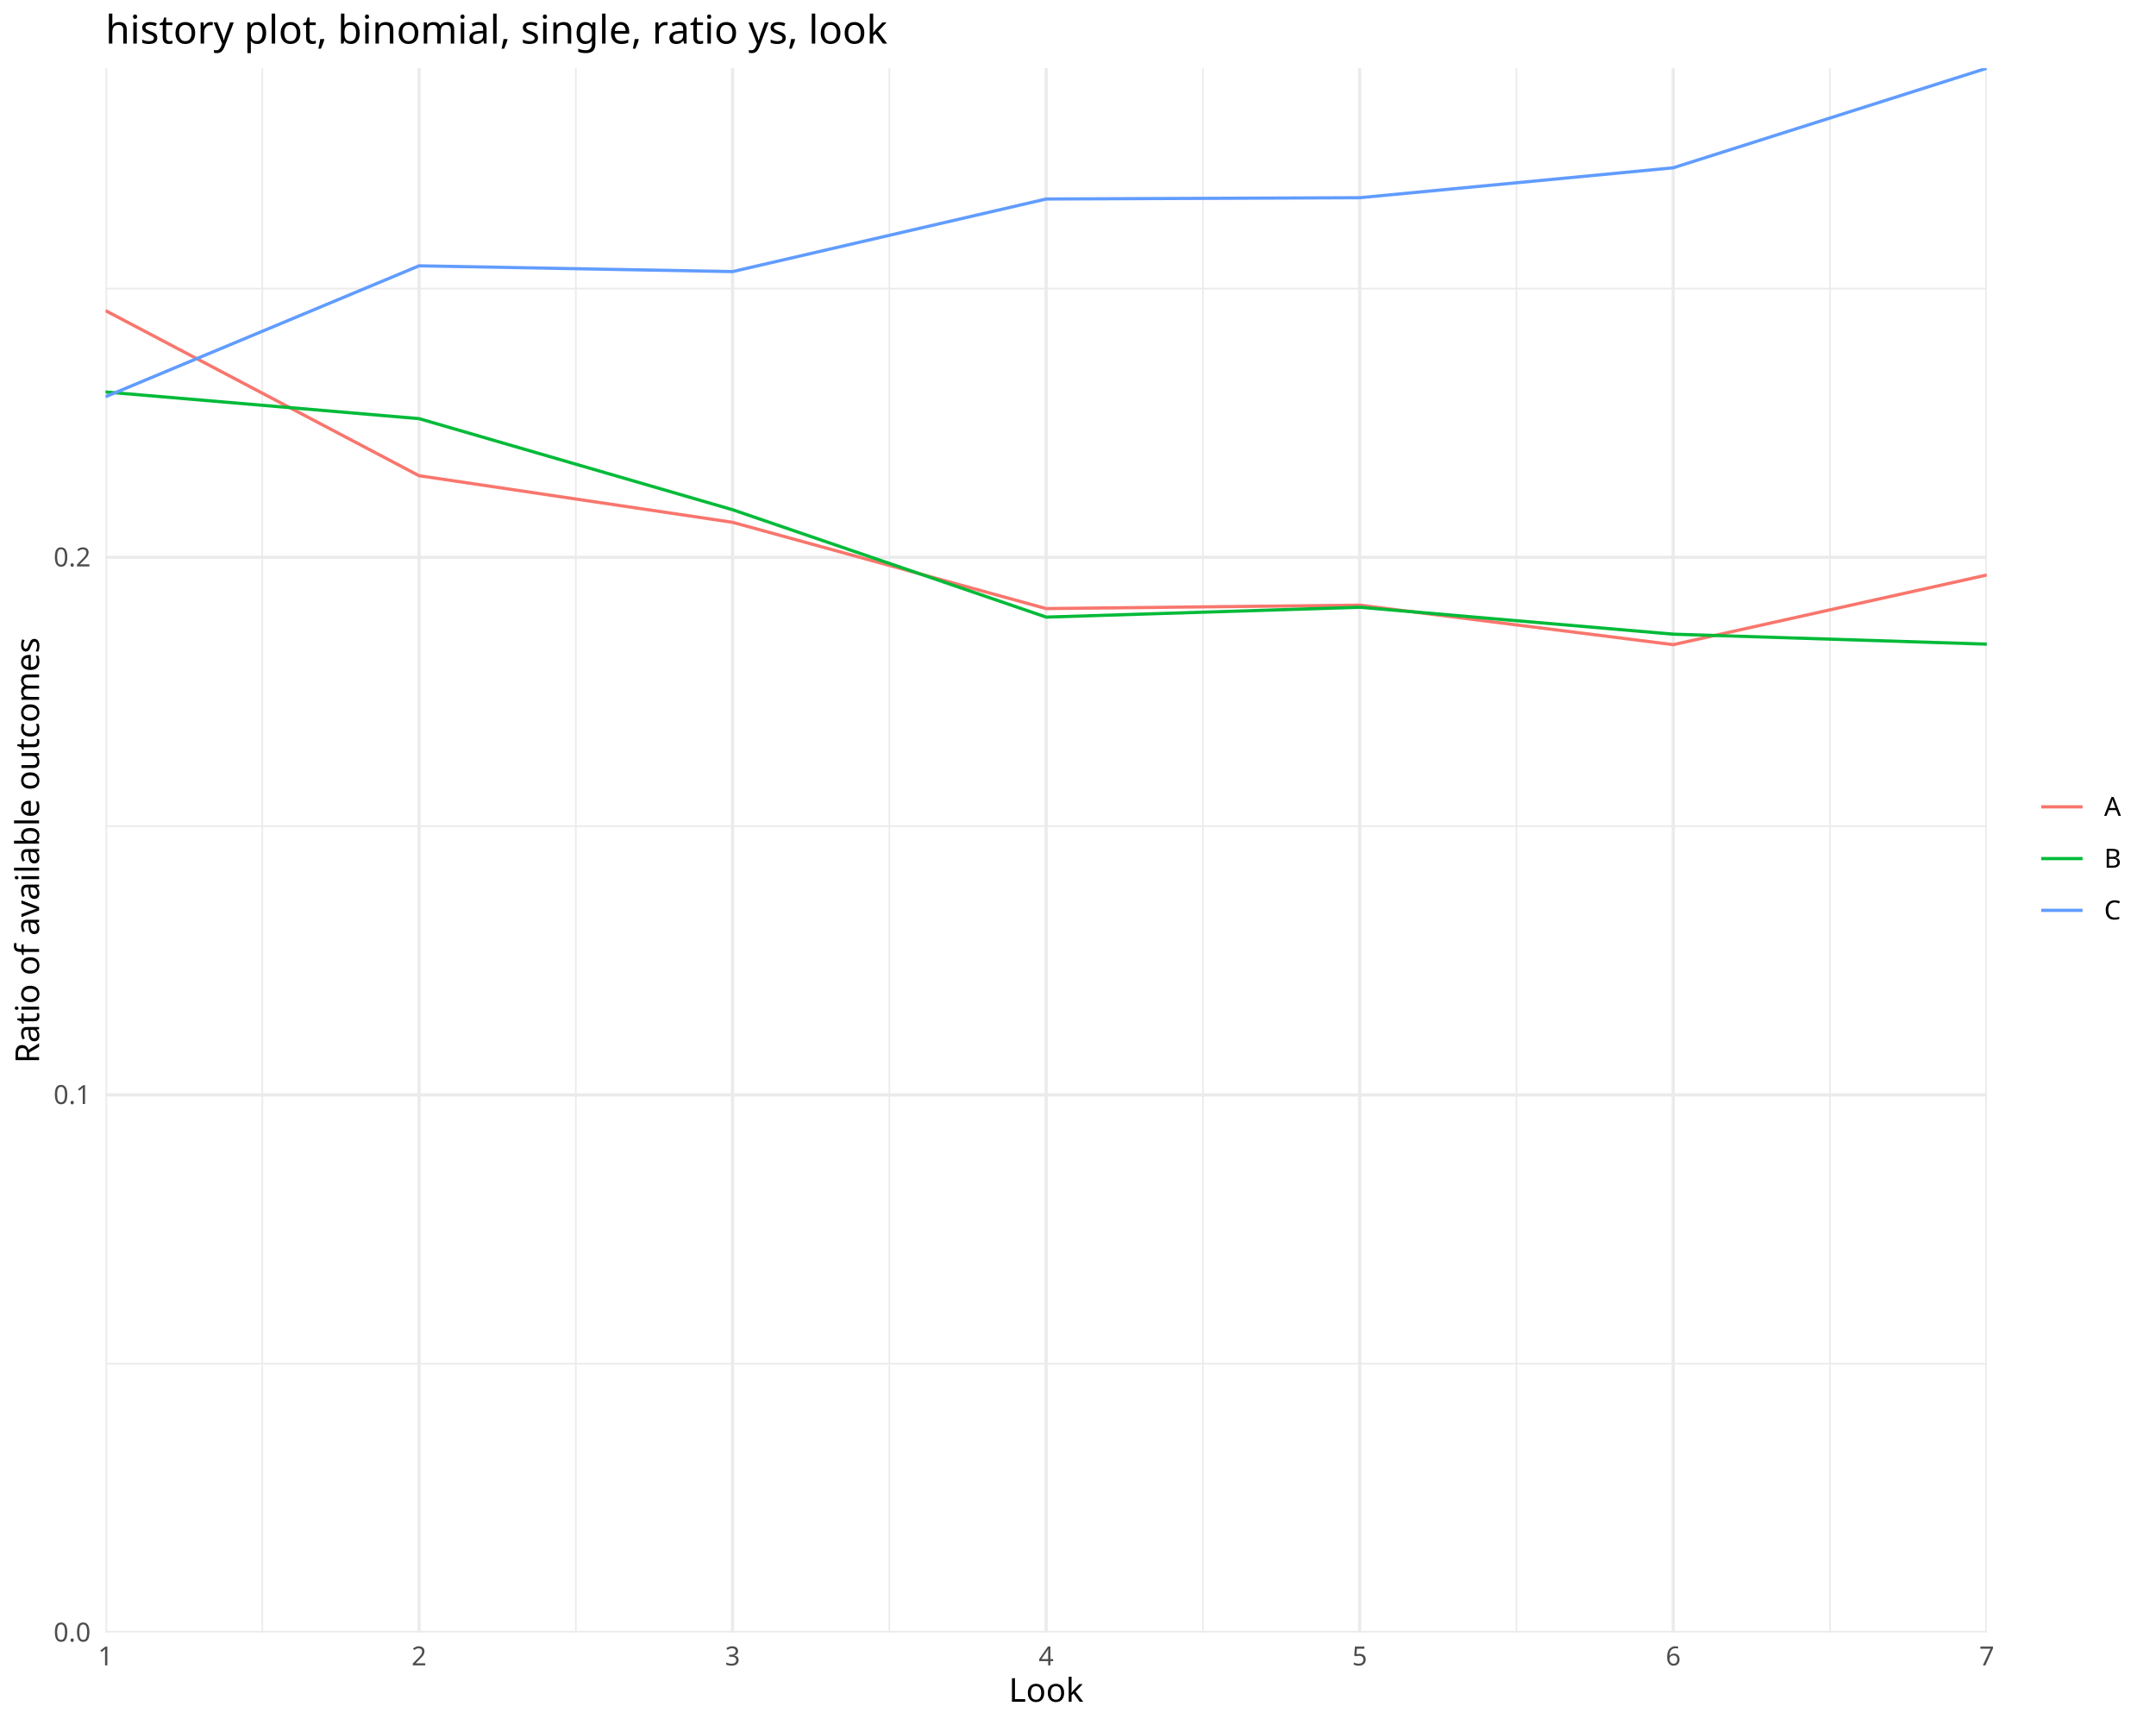
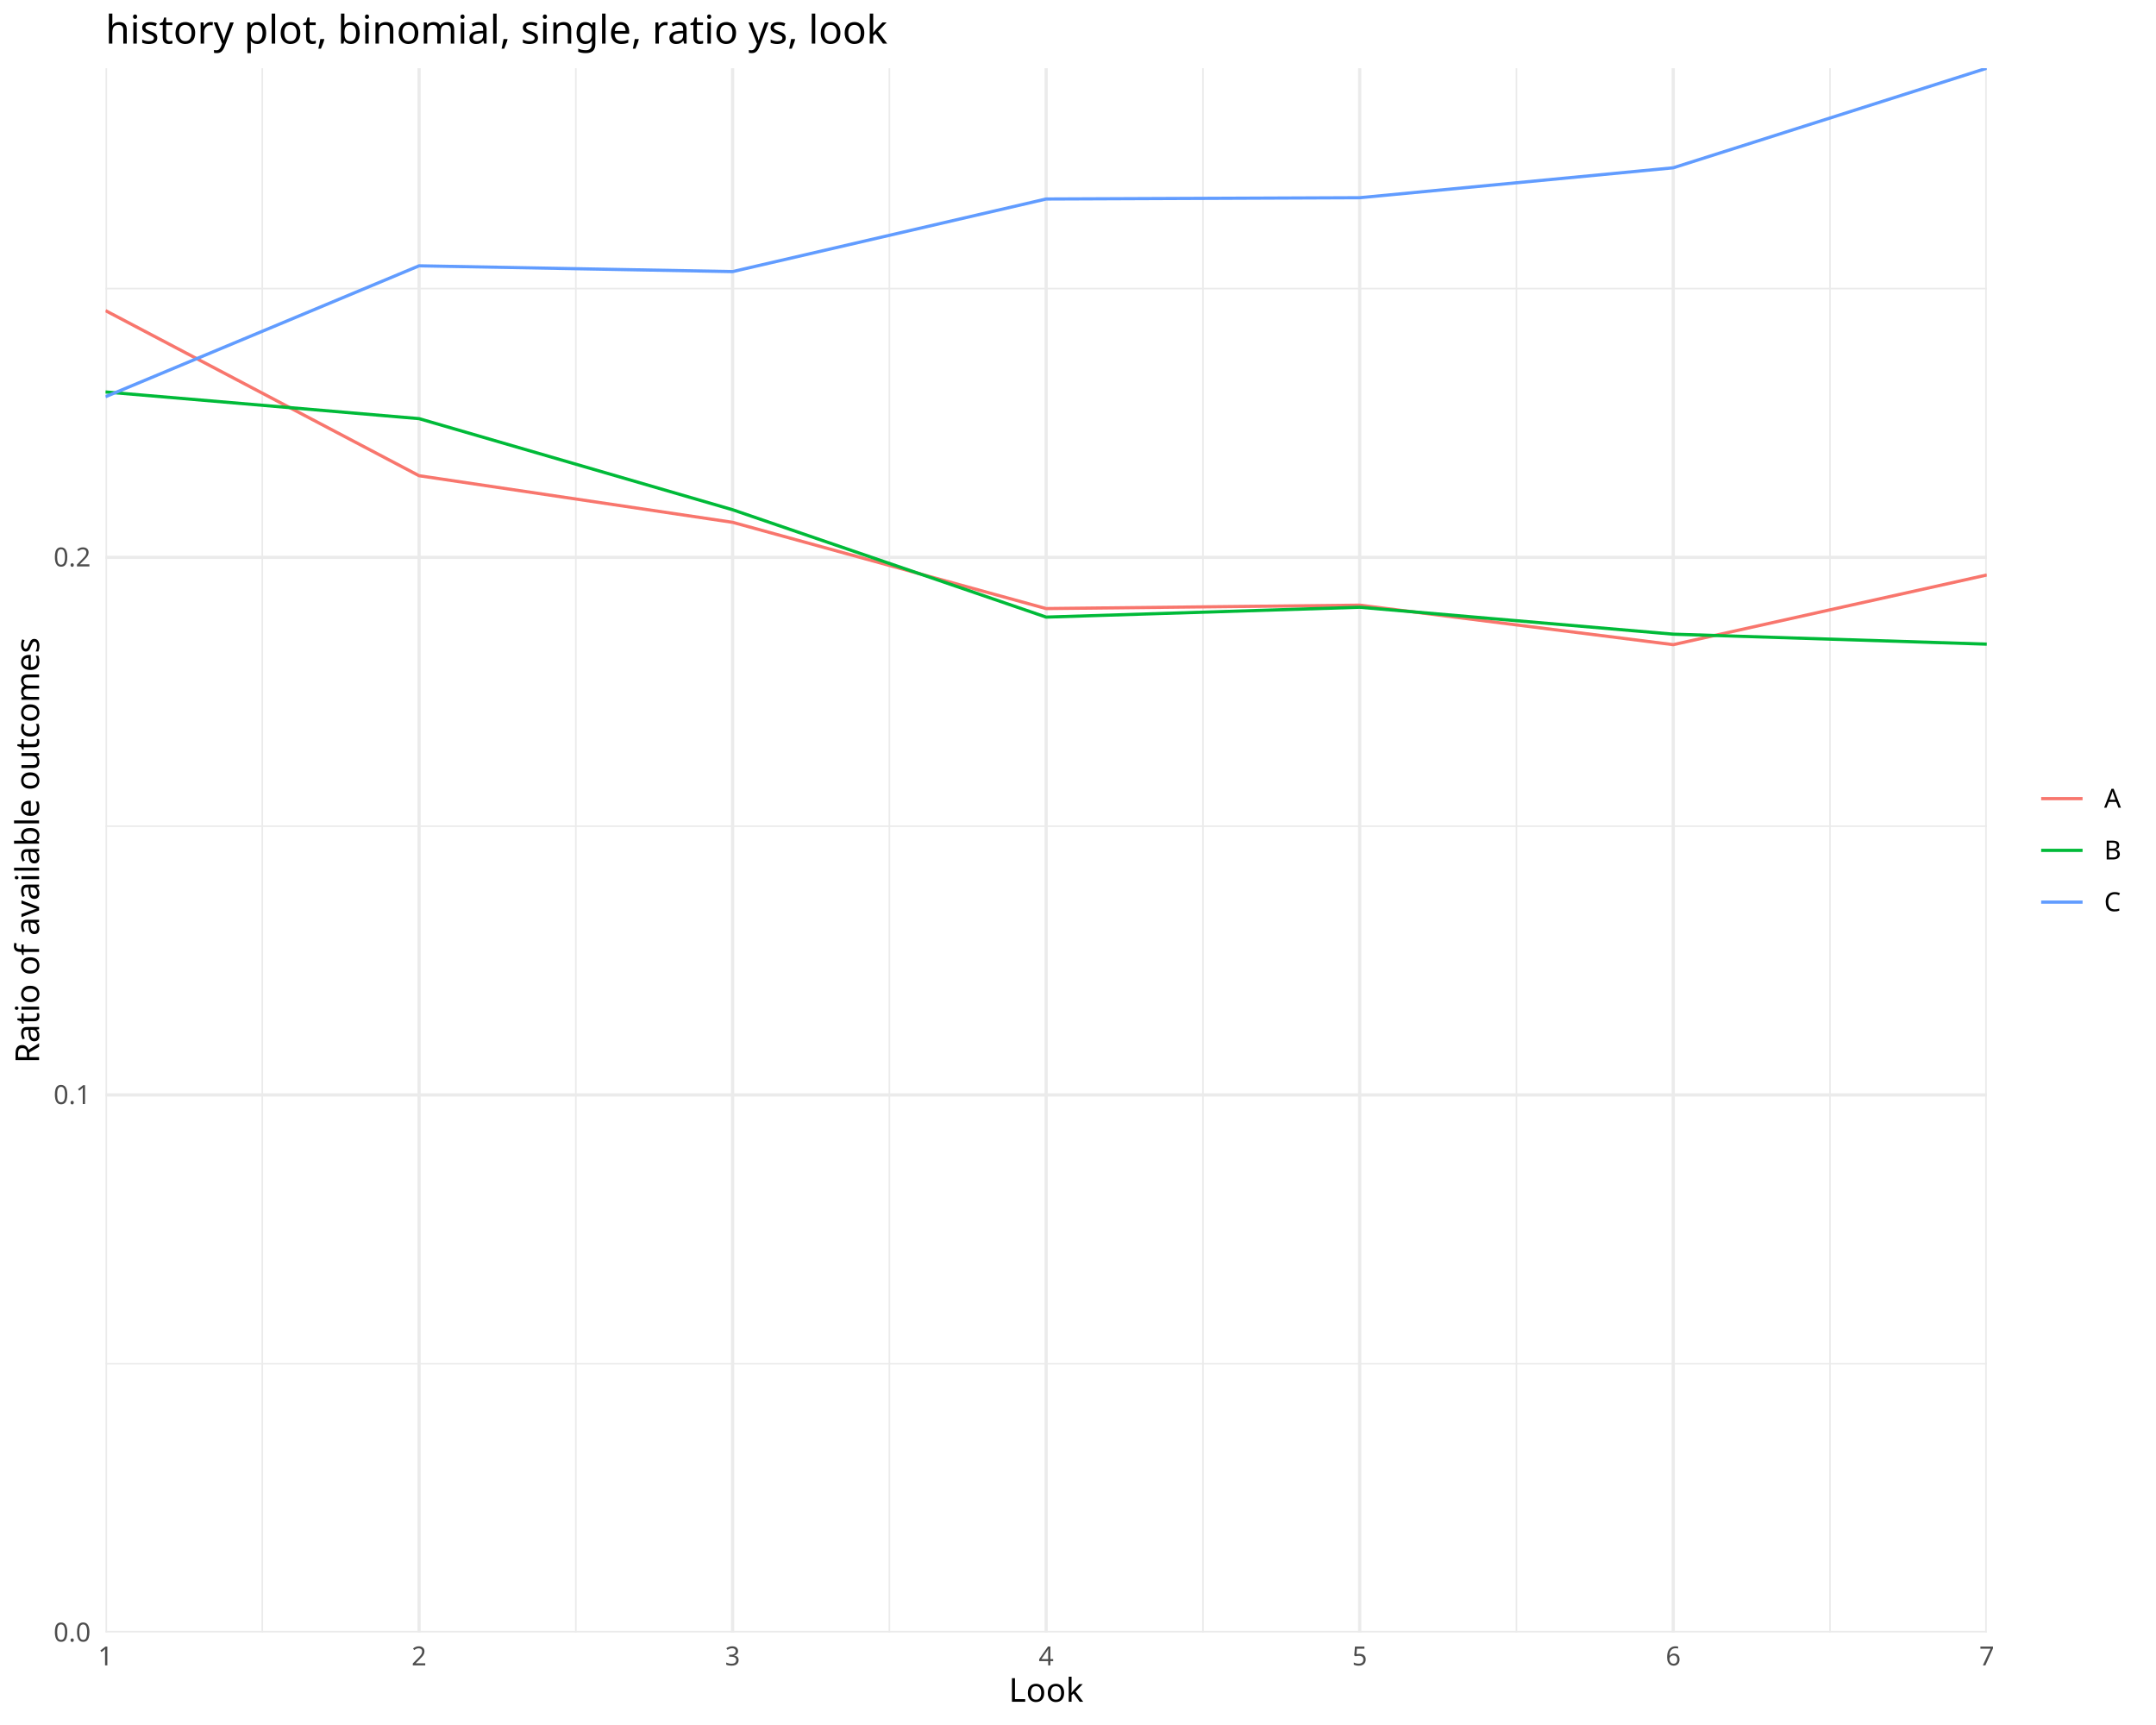
<svg xmlns="http://www.w3.org/2000/svg" class="svglite" data-engine-version="2.0" width="720.00pt" height="576.00pt" viewBox="0 0 720.00 576.00">
  <defs>
    <style type="text/css">
    .svglite line, .svglite polyline, .svglite polygon, .svglite path, .svglite rect, .svglite circle {
      fill: none;
      stroke: #000000;
      stroke-linecap: round;
      stroke-linejoin: round;
      stroke-miterlimit: 10.00;
    }
  </style>
  </defs>
  <rect width="100%" height="100%" style="stroke: none; fill: #FFFFFF;" />
  <defs>
    <clipPath id="cpMC4wMHw3MjAuMDB8MC4wMHw1NzYuMDA=">
      <rect x="0.00" y="0.00" width="720.00" height="576.00" />
    </clipPath>
  </defs>
  <g clip-path="url(#cpMC4wMHw3MjAuMDB8MC4wMHw1NzYuMDA=)">
</g>
  <defs>
    <clipPath id="cpMzUuMjR8NjYzLjQ5fDIyLjc4fDU0NS4xMQ==">
      <rect x="35.24" y="22.78" width="628.25" height="522.33" />
    </clipPath>
  </defs>
  <g clip-path="url(#cpMzUuMjR8NjYzLjQ5fDIyLjc4fDU0NS4xMQ==)">
    <polyline points="35.24,455.36 663.49,455.36 " style="stroke-width: 0.53; stroke: #EBEBEB; stroke-linecap: butt;" />
    <polyline points="35.24,275.86 663.49,275.86 " style="stroke-width: 0.53; stroke: #EBEBEB; stroke-linecap: butt;" />
    <polyline points="35.24,96.37 663.49,96.37 " style="stroke-width: 0.53; stroke: #EBEBEB; stroke-linecap: butt;" />
    <polyline points="87.59,545.11 87.59,22.78 " style="stroke-width: 0.53; stroke: #EBEBEB; stroke-linecap: butt;" />
    <polyline points="192.30,545.11 192.30,22.78 " style="stroke-width: 0.53; stroke: #EBEBEB; stroke-linecap: butt;" />
    <polyline points="297.01,545.11 297.01,22.78 " style="stroke-width: 0.53; stroke: #EBEBEB; stroke-linecap: butt;" />
    <polyline points="401.72,545.11 401.72,22.78 " style="stroke-width: 0.53; stroke: #EBEBEB; stroke-linecap: butt;" />
    <polyline points="506.42,545.11 506.42,22.78 " style="stroke-width: 0.53; stroke: #EBEBEB; stroke-linecap: butt;" />
    <polyline points="611.13,545.11 611.13,22.78 " style="stroke-width: 0.53; stroke: #EBEBEB; stroke-linecap: butt;" />
    <polyline points="35.24,545.11 663.49,545.11 " style="stroke-width: 1.07; stroke: #EBEBEB; stroke-linecap: butt;" />
    <polyline points="35.24,365.61 663.49,365.61 " style="stroke-width: 1.07; stroke: #EBEBEB; stroke-linecap: butt;" />
    <polyline points="35.24,186.11 663.49,186.11 " style="stroke-width: 1.07; stroke: #EBEBEB; stroke-linecap: butt;" />
    <polyline points="35.24,545.11 35.24,22.78 " style="stroke-width: 1.07; stroke: #EBEBEB; stroke-linecap: butt;" />
    <polyline points="139.95,545.11 139.95,22.78 " style="stroke-width: 1.07; stroke: #EBEBEB; stroke-linecap: butt;" />
    <polyline points="244.65,545.11 244.65,22.78 " style="stroke-width: 1.07; stroke: #EBEBEB; stroke-linecap: butt;" />
    <polyline points="349.36,545.11 349.36,22.78 " style="stroke-width: 1.07; stroke: #EBEBEB; stroke-linecap: butt;" />
    <polyline points="454.07,545.11 454.07,22.78 " style="stroke-width: 1.07; stroke: #EBEBEB; stroke-linecap: butt;" />
    <polyline points="558.78,545.11 558.78,22.78 " style="stroke-width: 1.07; stroke: #EBEBEB; stroke-linecap: butt;" />
    <polyline points="663.49,545.11 663.49,22.78 " style="stroke-width: 1.07; stroke: #EBEBEB; stroke-linecap: butt;" />
    <polyline points="35.24,103.72 139.95,158.85 244.65,174.41 349.36,203.21 454.07,202.07 558.78,215.26 663.49,192.00 " style="stroke-width: 1.07; stroke: #F8766D; stroke-linecap: butt;" />
    <polyline points="35.24,130.88 139.95,139.79 244.65,170.21 349.36,206.06 454.07,202.77 558.78,211.76 663.49,215.09 " style="stroke-width: 1.07; stroke: #00BA38; stroke-linecap: butt;" />
    <polyline points="35.24,132.47 139.95,88.76 244.65,90.69 349.36,66.45 454.07,66.02 558.78,56.03 663.49,22.78 " style="stroke-width: 1.07; stroke: #619CFF; stroke-linecap: butt;" />
  </g>
  <g clip-path="url(#cpMC4wMHw3MjAuMDB8MC4wMHw1NzYuMDA=)">
    <text x="30.31" y="548.14" text-anchor="end" style="font-size: 8.80px; fill: #4D4D4D; font-family: sans;" textLength="12.23px" lengthAdjust="spacingAndGlyphs">0.0</text>
    <text x="30.31" y="368.64" text-anchor="end" style="font-size: 8.80px; fill: #4D4D4D; font-family: sans;" textLength="12.23px" lengthAdjust="spacingAndGlyphs">0.1</text>
    <text x="30.31" y="189.14" text-anchor="end" style="font-size: 8.80px; fill: #4D4D4D; font-family: sans;" textLength="12.23px" lengthAdjust="spacingAndGlyphs">0.2</text>
    <text x="35.24" y="556.10" text-anchor="middle" style="font-size: 8.80px; fill: #4D4D4D; font-family: sans;" textLength="4.89px" lengthAdjust="spacingAndGlyphs">1</text>
    <text x="139.95" y="556.10" text-anchor="middle" style="font-size: 8.80px; fill: #4D4D4D; font-family: sans;" textLength="4.89px" lengthAdjust="spacingAndGlyphs">2</text>
    <text x="244.65" y="556.10" text-anchor="middle" style="font-size: 8.80px; fill: #4D4D4D; font-family: sans;" textLength="4.89px" lengthAdjust="spacingAndGlyphs">3</text>
    <text x="349.36" y="556.10" text-anchor="middle" style="font-size: 8.80px; fill: #4D4D4D; font-family: sans;" textLength="4.89px" lengthAdjust="spacingAndGlyphs">4</text>
    <text x="454.07" y="556.10" text-anchor="middle" style="font-size: 8.80px; fill: #4D4D4D; font-family: sans;" textLength="4.89px" lengthAdjust="spacingAndGlyphs">5</text>
    <text x="558.78" y="556.10" text-anchor="middle" style="font-size: 8.80px; fill: #4D4D4D; font-family: sans;" textLength="4.89px" lengthAdjust="spacingAndGlyphs">6</text>
    <text x="663.49" y="556.10" text-anchor="middle" style="font-size: 8.80px; fill: #4D4D4D; font-family: sans;" textLength="4.89px" lengthAdjust="spacingAndGlyphs">7</text>
    <text x="349.36" y="568.24" text-anchor="middle" style="font-size: 11.00px; font-family: sans;" textLength="23.86px" lengthAdjust="spacingAndGlyphs">Look</text>
    <text transform="translate(13.05,283.95) rotate(-90)" text-anchor="middle" style="font-size: 11.00px; font-family: sans;" textLength="135.15px" lengthAdjust="spacingAndGlyphs">Ratio of available outcomes</text>
-     <line x1="681.65" y1="269.41" x2="695.48" y2="269.41" style="stroke-width: 1.07; stroke: #F8766D; stroke-linecap: butt;" />
-     <line x1="681.65" y1="286.69" x2="695.48" y2="286.69" style="stroke-width: 1.07; stroke: #00BA38; stroke-linecap: butt;" />
-     <line x1="681.65" y1="303.97" x2="695.48" y2="303.97" style="stroke-width: 1.07; stroke: #619CFF; stroke-linecap: butt;" />
-     <text x="702.68" y="272.44" style="font-size: 8.80px; font-family: sans;" textLength="5.87px" lengthAdjust="spacingAndGlyphs">A</text>
-     <text x="702.68" y="289.72" style="font-size: 8.80px; font-family: sans;" textLength="5.87px" lengthAdjust="spacingAndGlyphs">B</text>
-     <text x="702.68" y="307.00" style="font-size: 8.80px; font-family: sans;" textLength="6.36px" lengthAdjust="spacingAndGlyphs">C</text>
+     <line x1="681.65" y1="266.67" x2="695.48" y2="266.67" style="stroke-width: 1.07; stroke: #F8766D; stroke-linecap: butt;" />
+     <line x1="681.65" y1="283.95" x2="695.48" y2="283.95" style="stroke-width: 1.07; stroke: #00BA38; stroke-linecap: butt;" />
+     <line x1="681.65" y1="301.23" x2="695.48" y2="301.23" style="stroke-width: 1.07; stroke: #619CFF; stroke-linecap: butt;" />
+     <text x="702.68" y="269.70" style="font-size: 8.80px; font-family: sans;" textLength="5.87px" lengthAdjust="spacingAndGlyphs">A</text>
+     <text x="702.68" y="286.98" style="font-size: 8.80px; font-family: sans;" textLength="5.87px" lengthAdjust="spacingAndGlyphs">B</text>
+     <text x="702.68" y="304.26" style="font-size: 8.80px; font-family: sans;" textLength="6.36px" lengthAdjust="spacingAndGlyphs">C</text>
    <text x="35.24" y="14.56" style="font-size: 13.20px; font-family: sans;" textLength="243.60px" lengthAdjust="spacingAndGlyphs">history plot, binomial, single, ratio ys, look</text>
  </g>
</svg>
